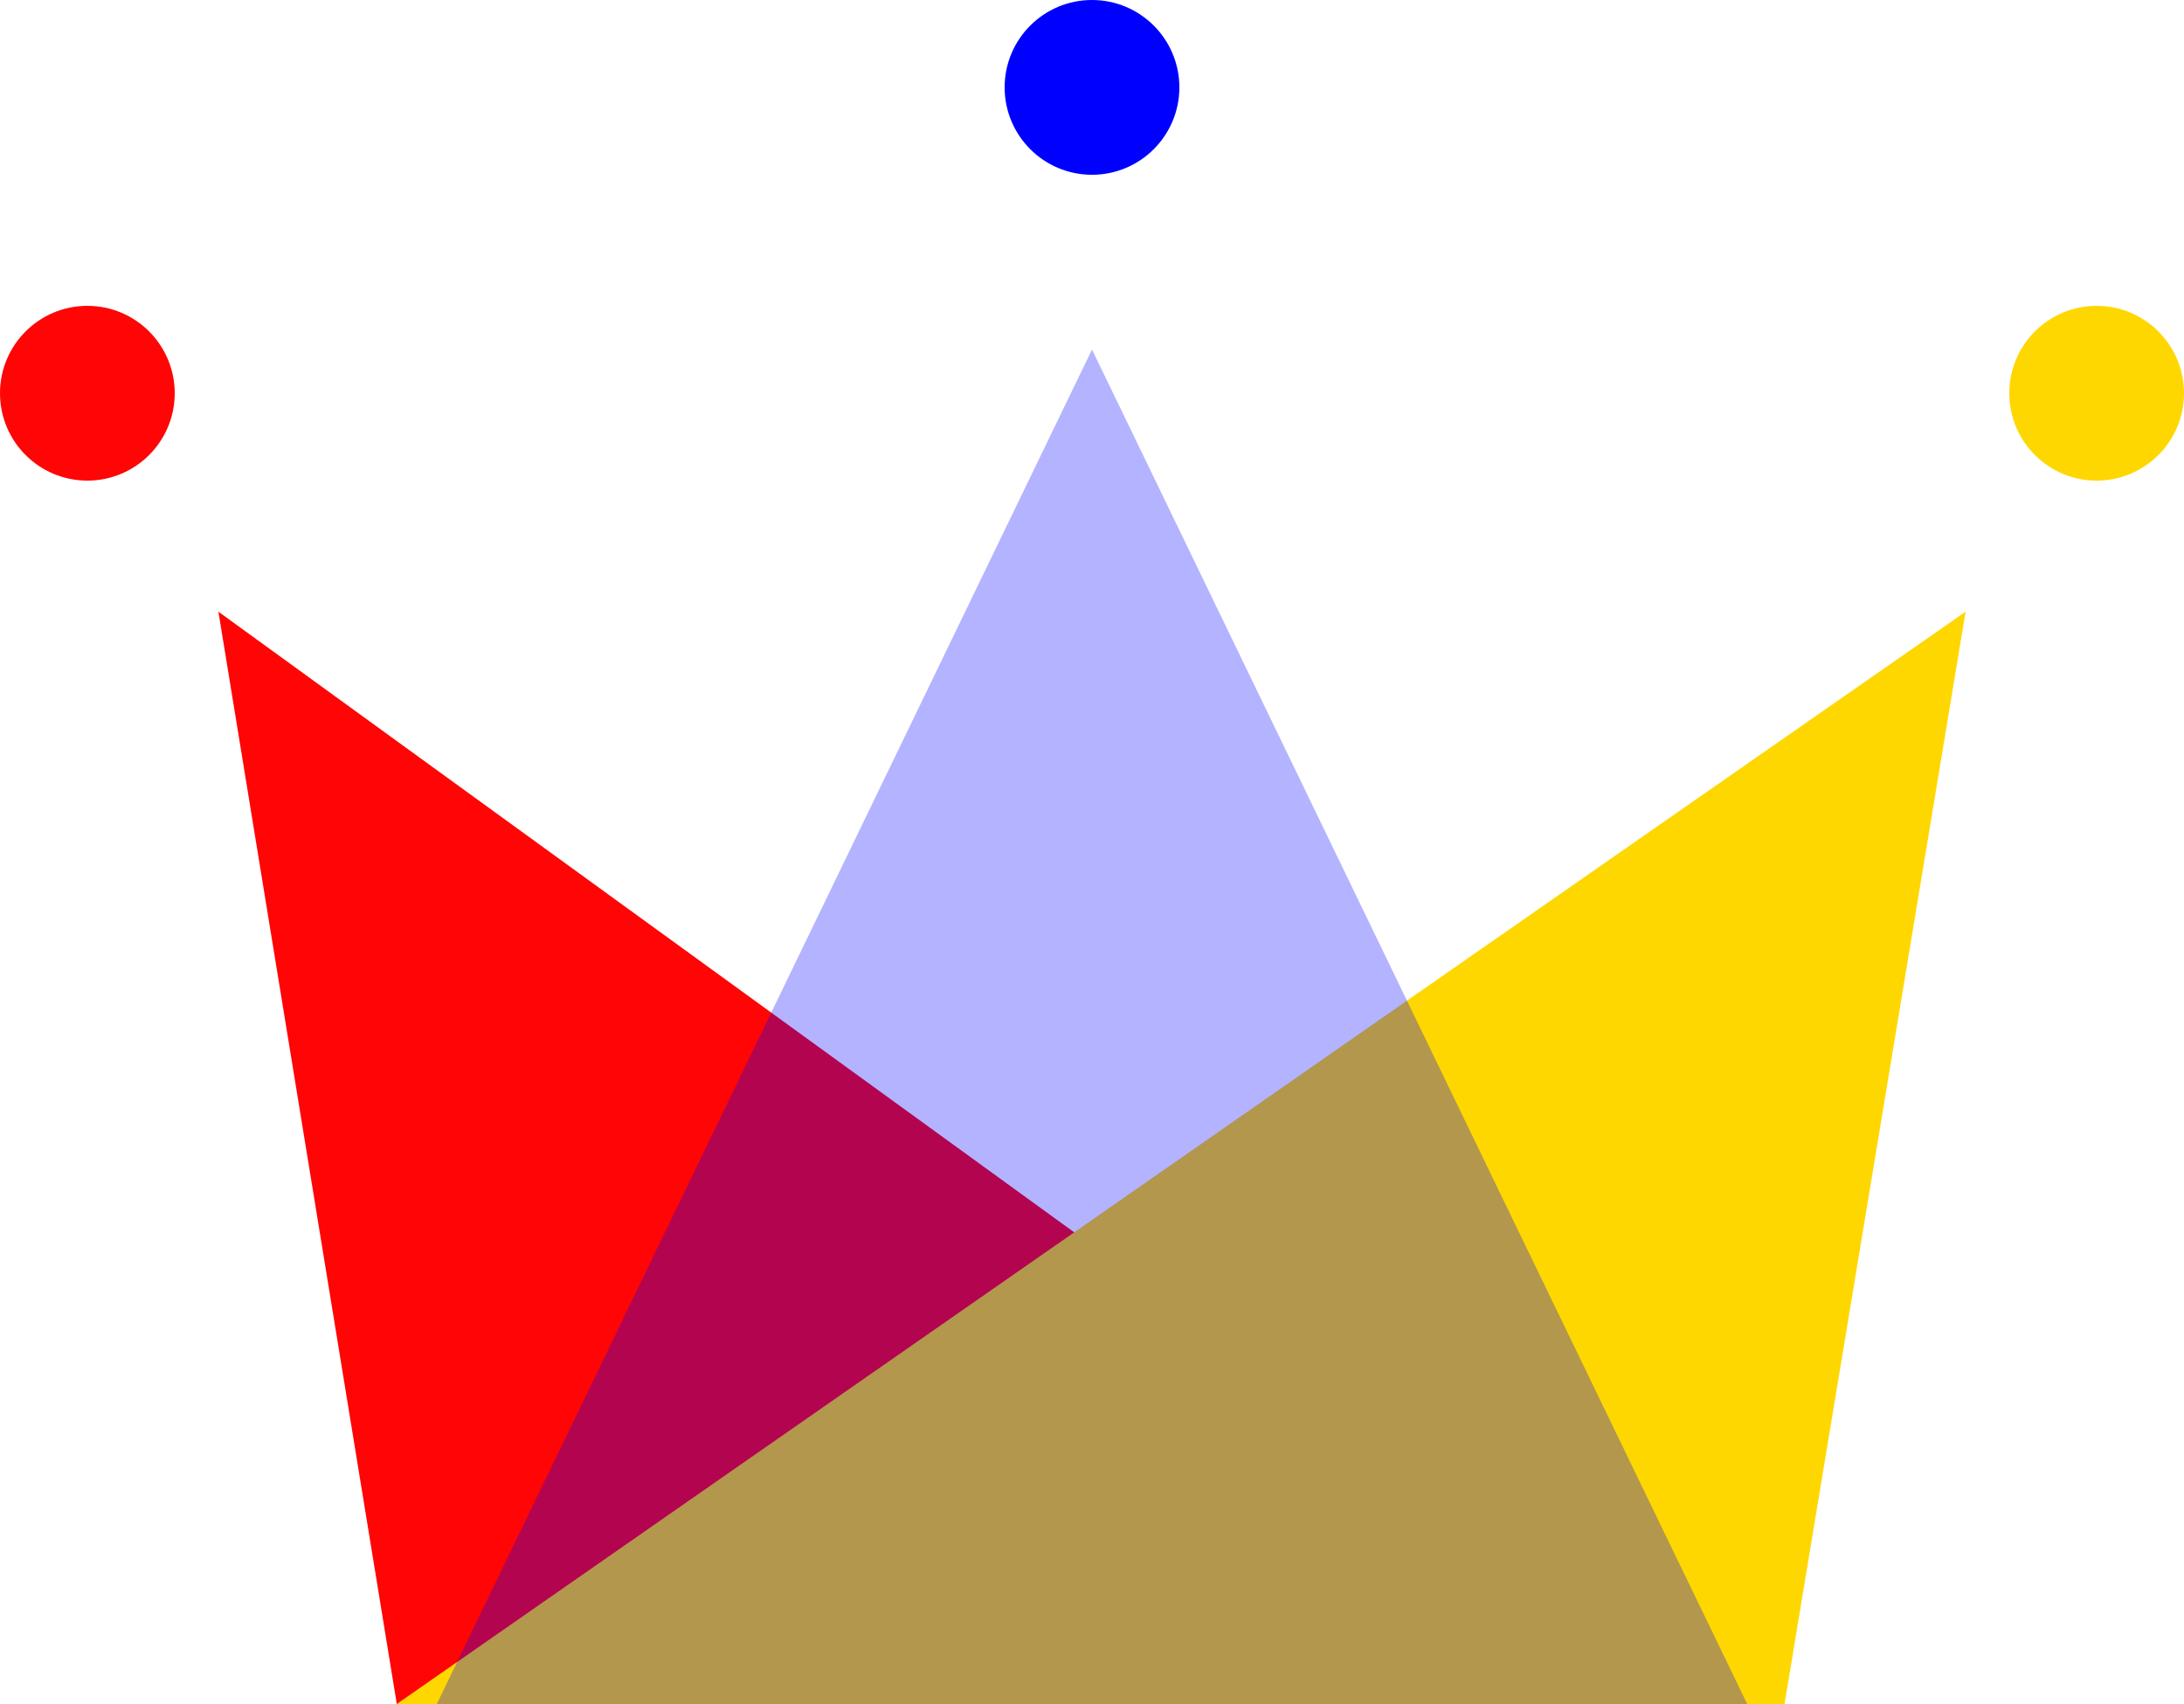
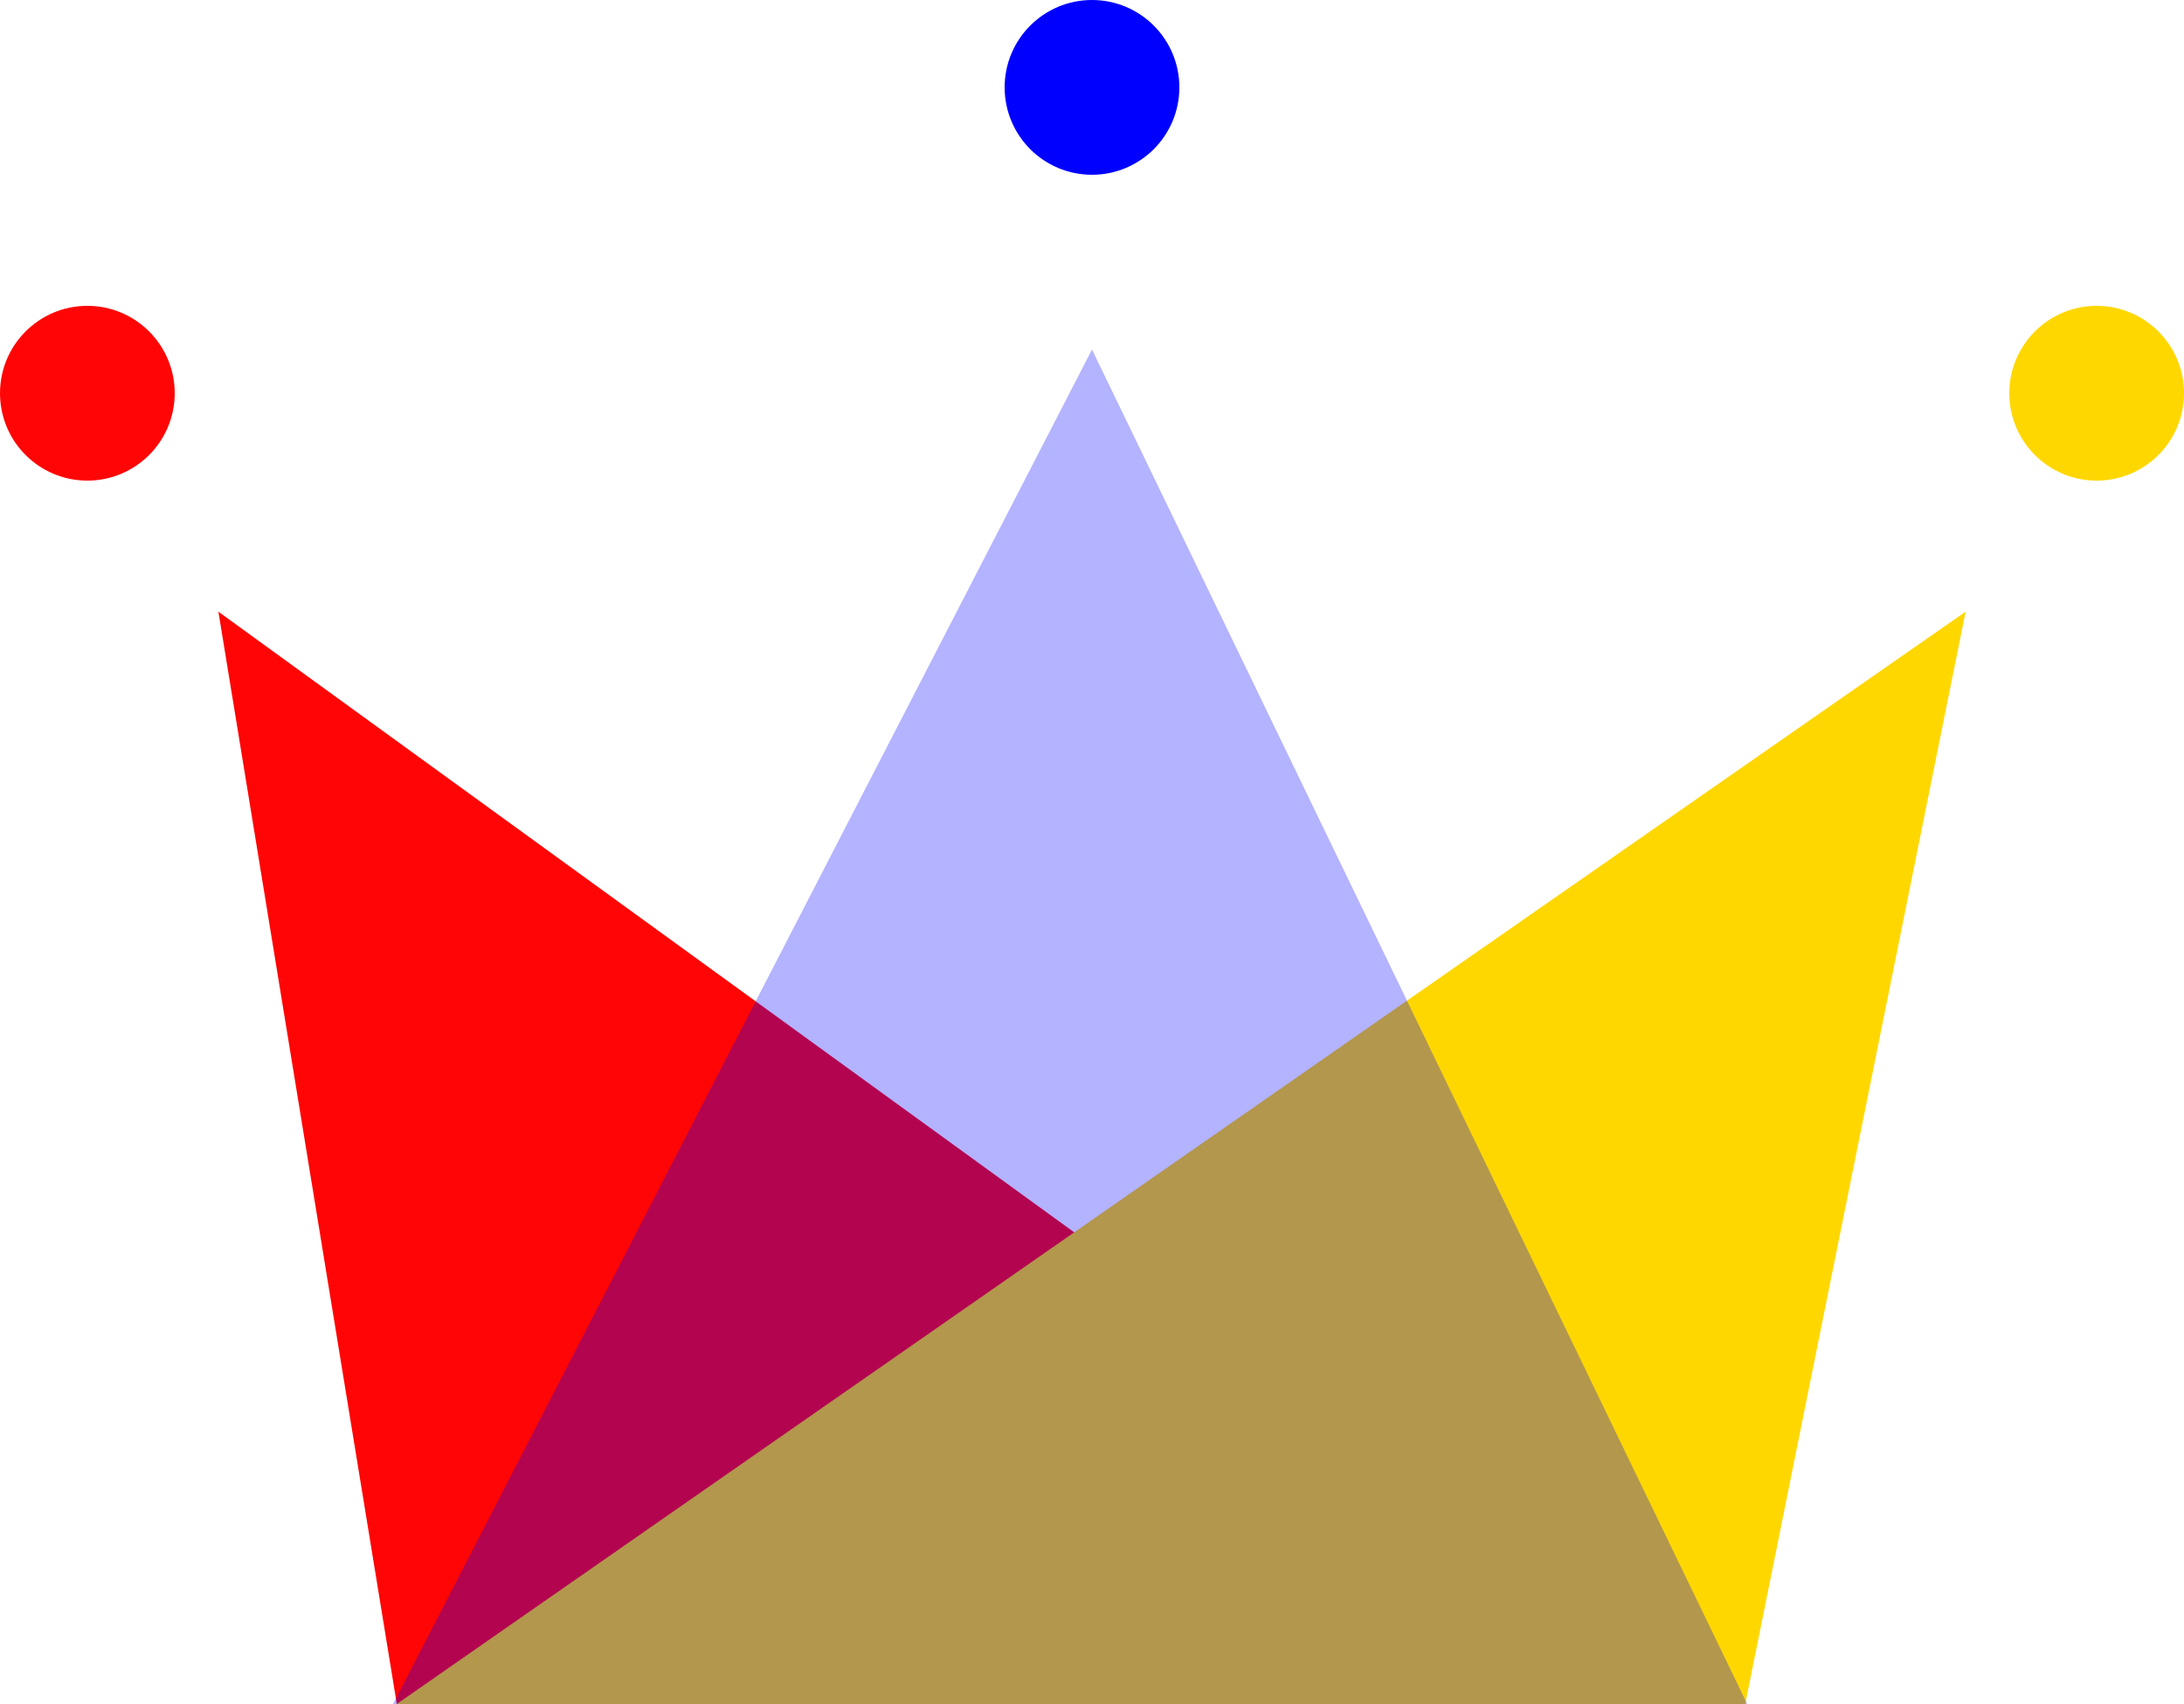
<svg xmlns="http://www.w3.org/2000/svg" width="50px" height="39px" viewBox="0 0 50 39" version="1.1">
  <g id="WiP" stroke="none" stroke-width="1" fill="none" fill-rule="evenodd">
    <g id="Artboard" transform="translate(-90, -38)">
      <g id="Group" transform="translate(90, 38)">
        <polygon id="Rectangle" fill="#ff0505" points="5 14 25 28.5 39 39 9.084 39" />
-         <polygon id="Rectangle" fill="gold" points="45 14 40.855 39 9.084 39" />
-         <polygon id="Triangle" fill-opacity="0.3" fill="blue" points="25 8 40 39 10 39" />
+         <polygon id="Rectangle" fill="gold" points="45 14 39.955 39 9.084 39" />
+         <polygon id="Triangle" fill-opacity="0.3" fill="blue" points="25 8 40 39 9 39" />
        <circle id="Oval" fill="#ff0505" cx="2" cy="9" r="2" />
        <circle id="Oval" fill="blue" cx="25" cy="2" r="2" />
        <circle id="Oval" fill="gold " cx="48" cy="9" r="2" />
      </g>
    </g>
  </g>
</svg>
